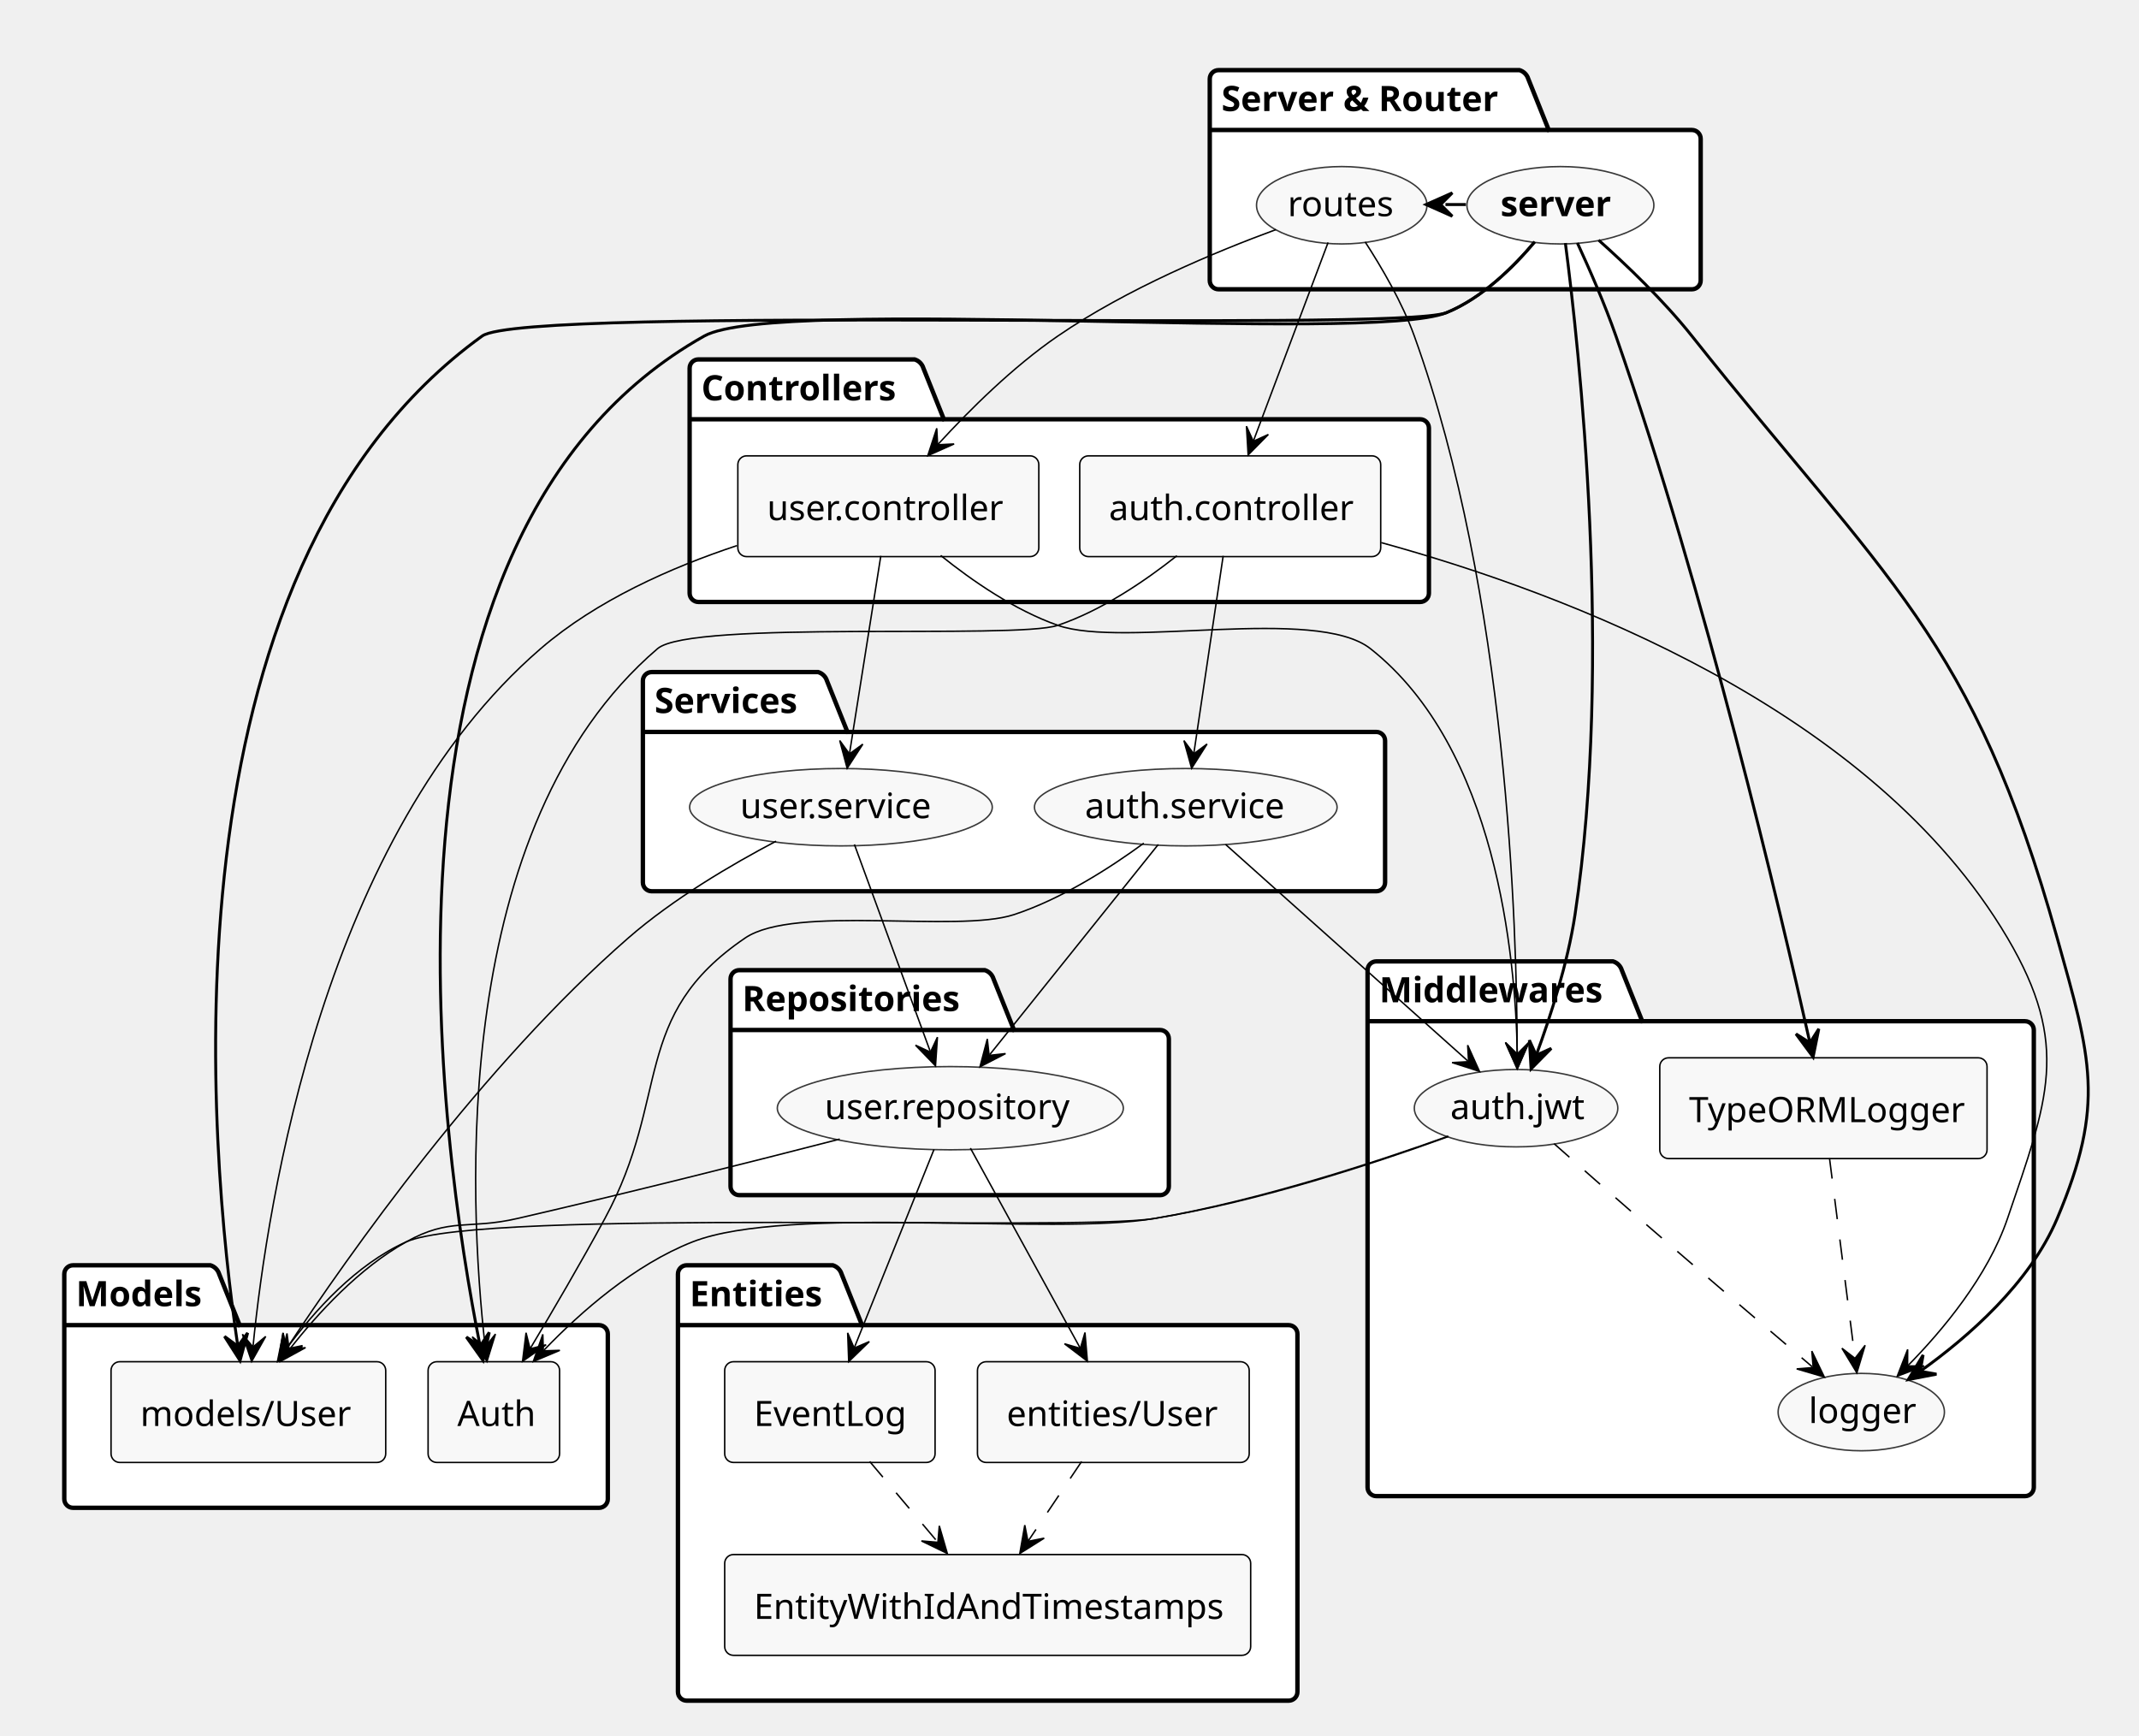
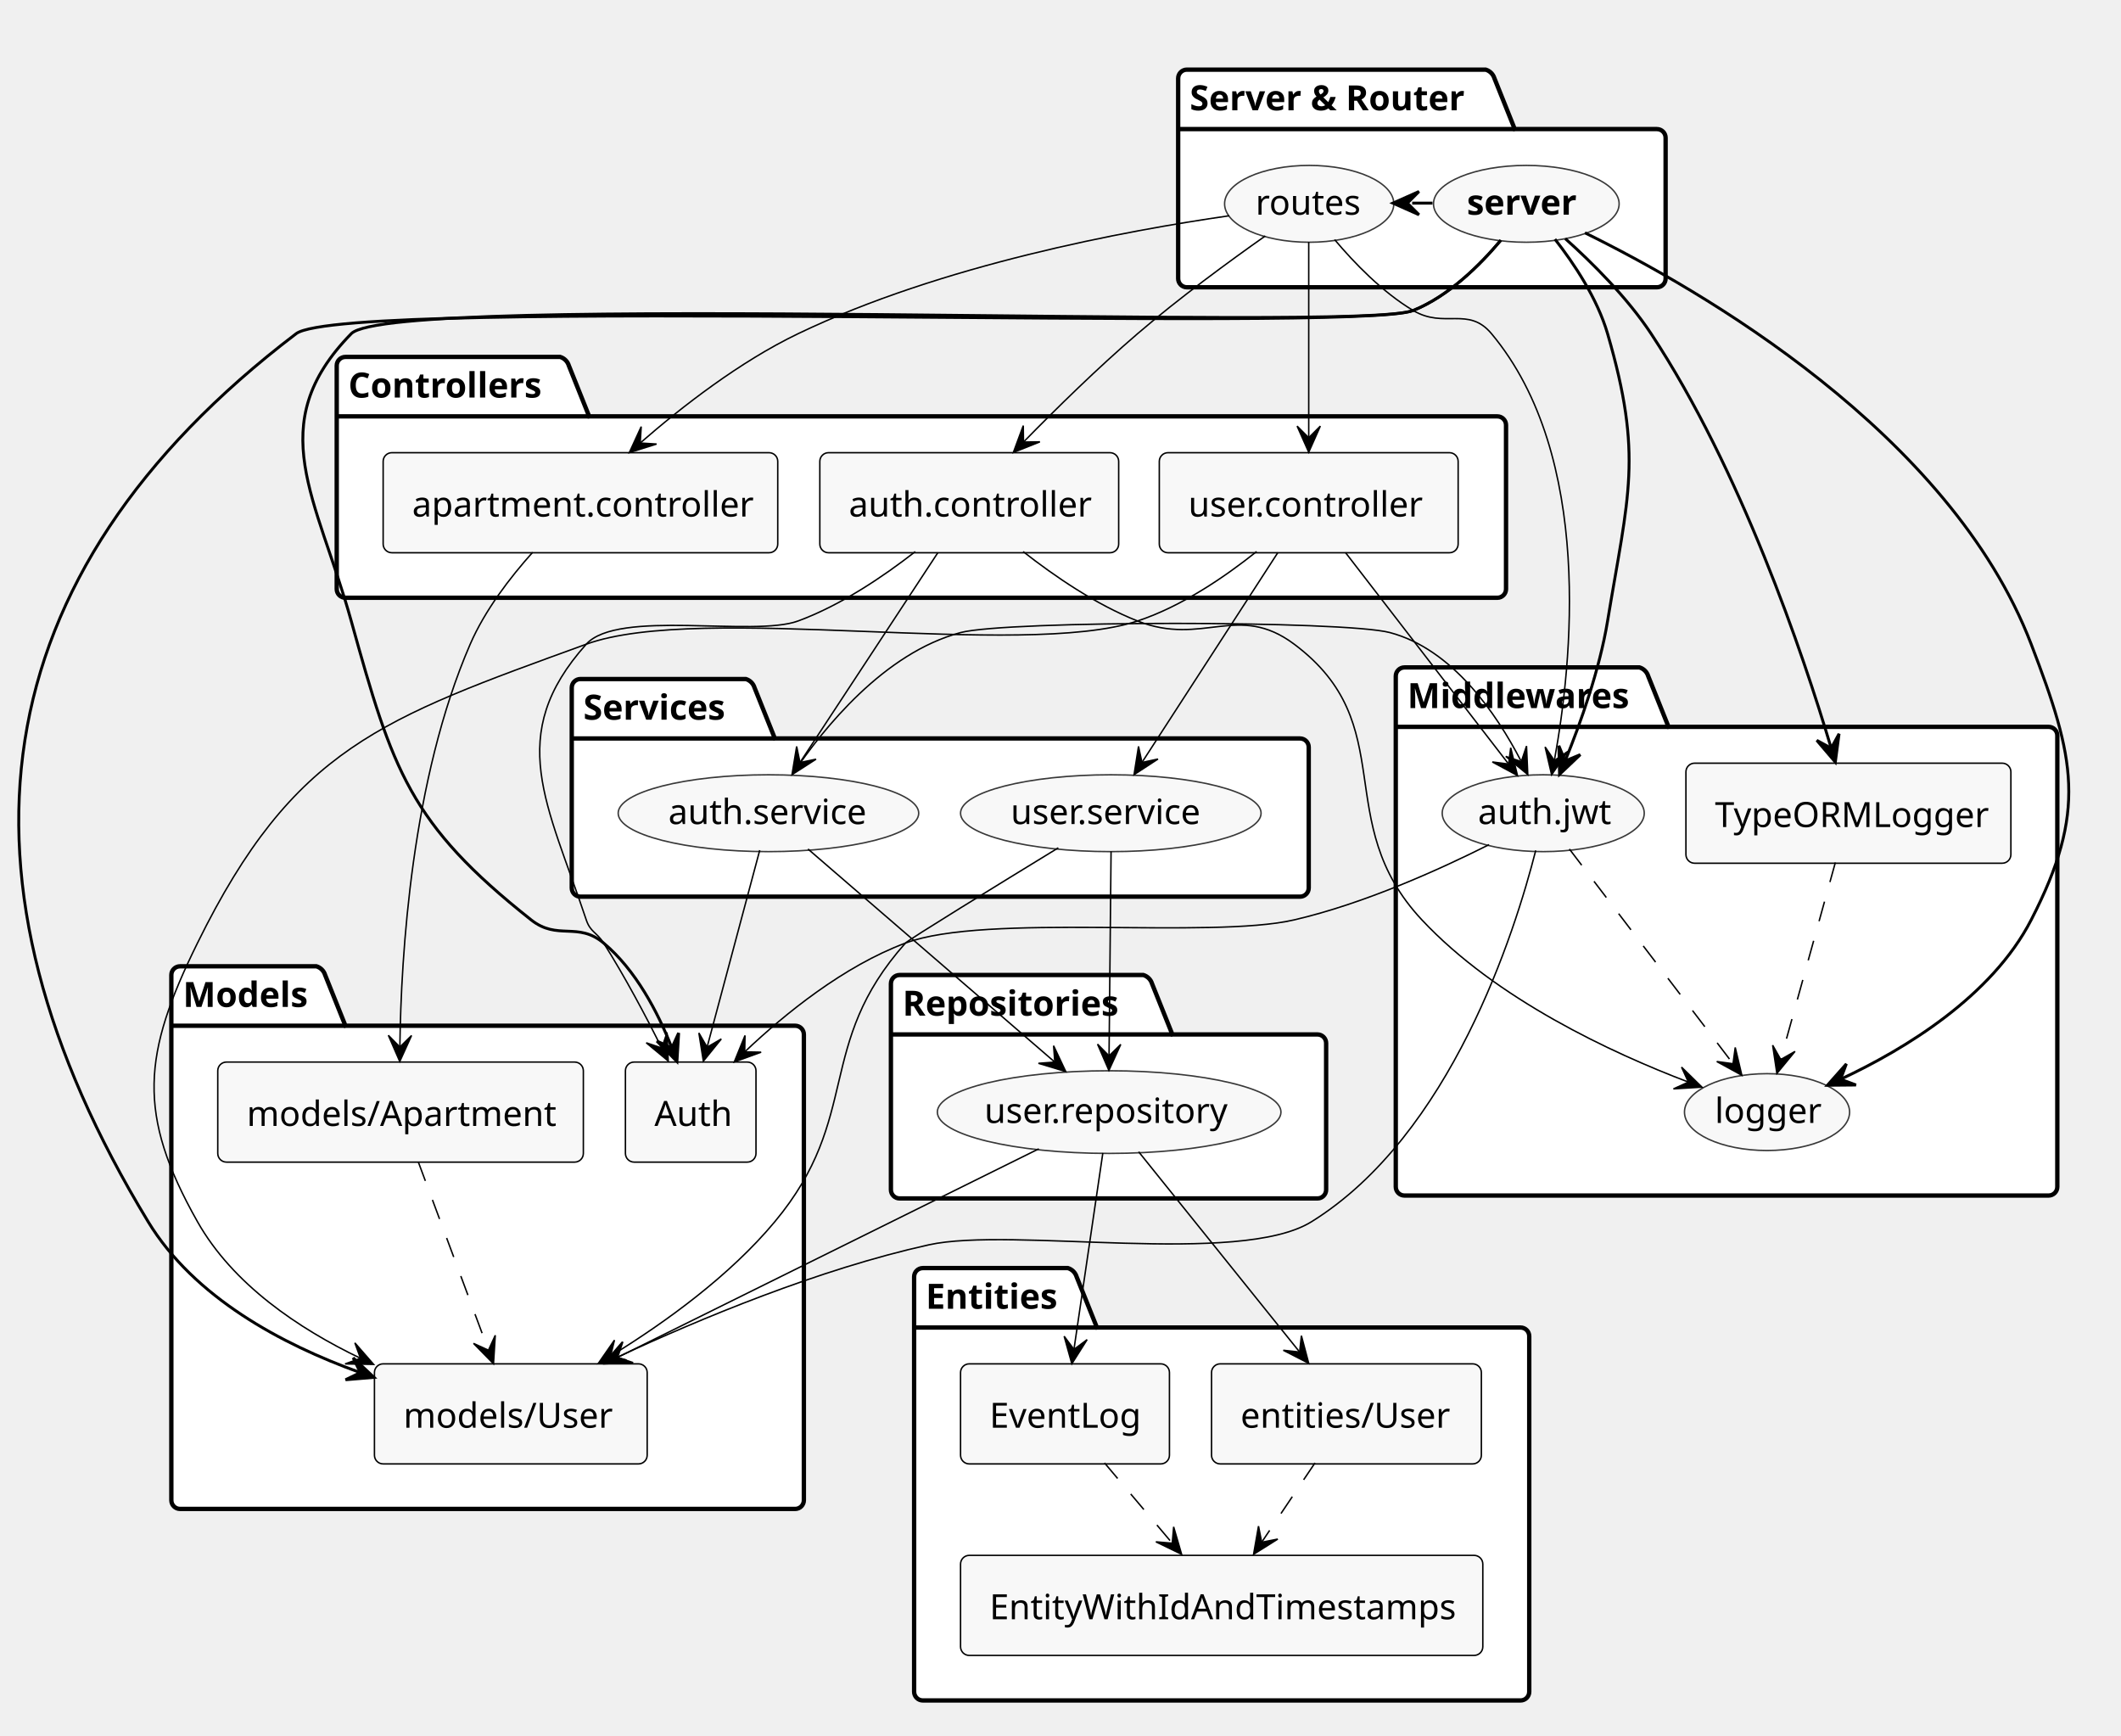
- <svg xmlns="http://www.w3.org/2000/svg" contentScriptType="application/ecmascript" contentStyleType="text/css" height="594px" preserveAspectRatio="none" style="width:732px;height:594px;" version="1.1" viewBox="0 0 732 594" width="732px" zoomAndPan="magnify">
+ <svg xmlns="http://www.w3.org/2000/svg" contentScriptType="application/ecmascript" contentStyleType="text/css" height="598px" preserveAspectRatio="none" style="width:731px;height:598px;" version="1.1" viewBox="0 0 731 598" width="731px" zoomAndPan="magnify">
  <defs />
  <g>
-     <path d="M417,24 L520,24 A4.5,4.5 0 0 1 523,27 L530,44.484 L579,44.484 A3,3 0 0 1 582,47.484 L582,96 A3,3 0 0 1 579,99 L417,99 A3,3 0 0 1 414,96 L414,27 A3,3 0 0 1 417,24 " fill="#FFFFFF" style="stroke: #000000; stroke-width: 1.5;" />
-     <line style="stroke: #000000; stroke-width: 1.5;" x1="414" x2="530" y1="44.484" y2="44.484" />
-     <text fill="#000000" font-family="Tahoma, sans-serif" font-size="12" font-weight="bold" lengthAdjust="spacingAndGlyphs" textLength="103" x="418" y="38.006">Server &amp; Router</text>
-     <path d="M239,123 L313,123 A4.5,4.5 0 0 1 316,126 L323,143.484 L486,143.484 A3,3 0 0 1 489,146.484 L489,203 A3,3 0 0 1 486,206 L239,206 A3,3 0 0 1 236,203 L236,126 A3,3 0 0 1 239,123 " fill="#FFFFFF" style="stroke: #000000; stroke-width: 1.5;" />
-     <line style="stroke: #000000; stroke-width: 1.5;" x1="236" x2="323" y1="143.484" y2="143.484" />
-     <text fill="#000000" font-family="Tahoma, sans-serif" font-size="12" font-weight="bold" lengthAdjust="spacingAndGlyphs" textLength="74" x="240" y="137.006">Controllers</text>
-     <path d="M471,329 L552,329 A4.5,4.5 0 0 1 555,332 L562,349.484 L693,349.484 A3,3 0 0 1 696,352.484 L696,509 A3,3 0 0 1 693,512 L471,512 A3,3 0 0 1 468,509 L468,332 A3,3 0 0 1 471,329 " fill="#FFFFFF" style="stroke: #000000; stroke-width: 1.5;" />
-     <line style="stroke: #000000; stroke-width: 1.5;" x1="468" x2="562" y1="349.484" y2="349.484" />
-     <text fill="#000000" font-family="Tahoma, sans-serif" font-size="12" font-weight="bold" lengthAdjust="spacingAndGlyphs" textLength="81" x="472" y="343.006">Middlewares</text>
-     <path d="M25,433 L72,433 A4.5,4.5 0 0 1 75,436 L82,453.484 L205,453.484 A3,3 0 0 1 208,456.484 L208,513 A3,3 0 0 1 205,516 L25,516 A3,3 0 0 1 22,513 L22,436 A3,3 0 0 1 25,433 " fill="#FFFFFF" style="stroke: #000000; stroke-width: 1.5;" />
-     <line style="stroke: #000000; stroke-width: 1.5;" x1="22" x2="82" y1="453.484" y2="453.484" />
-     <text fill="#000000" font-family="Tahoma, sans-serif" font-size="12" font-weight="bold" lengthAdjust="spacingAndGlyphs" textLength="47" x="26" y="447.006">Models</text>
-     <path d="M223,230 L280,230 A4.5,4.5 0 0 1 283,233 L290,250.484 L471,250.484 A3,3 0 0 1 474,253.484 L474,302 A3,3 0 0 1 471,305 L223,305 A3,3 0 0 1 220,302 L220,233 A3,3 0 0 1 223,230 " fill="#FFFFFF" style="stroke: #000000; stroke-width: 1.5;" />
-     <line style="stroke: #000000; stroke-width: 1.5;" x1="220" x2="290" y1="250.484" y2="250.484" />
-     <text fill="#000000" font-family="Tahoma, sans-serif" font-size="12" font-weight="bold" lengthAdjust="spacingAndGlyphs" textLength="57" x="224" y="244.006">Services</text>
-     <path d="M253,332 L337,332 A4.5,4.5 0 0 1 340,335 L347,352.484 L397,352.484 A3,3 0 0 1 400,355.484 L400,406 A3,3 0 0 1 397,409 L253,409 A3,3 0 0 1 250,406 L250,335 A3,3 0 0 1 253,332 " fill="#FFFFFF" style="stroke: #000000; stroke-width: 1.5;" />
-     <line style="stroke: #000000; stroke-width: 1.5;" x1="250" x2="347" y1="352.484" y2="352.484" />
-     <text fill="#000000" font-family="Tahoma, sans-serif" font-size="12" font-weight="bold" lengthAdjust="spacingAndGlyphs" textLength="84" x="254" y="346.006">Repositories</text>
-     <path d="M235,433 L285,433 A4.5,4.5 0 0 1 288,436 L295,453.484 L441,453.484 A3,3 0 0 1 444,456.484 L444,579 A3,3 0 0 1 441,582 L235,582 A3,3 0 0 1 232,579 L232,436 A3,3 0 0 1 235,433 " fill="#FFFFFF" style="stroke: #000000; stroke-width: 1.5;" />
-     <line style="stroke: #000000; stroke-width: 1.5;" x1="232" x2="295" y1="453.484" y2="453.484" />
-     <text fill="#000000" font-family="Tahoma, sans-serif" font-size="12" font-weight="bold" lengthAdjust="spacingAndGlyphs" textLength="50" x="236" y="447.006">Entities</text>
-     <ellipse cx="459.163" cy="70.242" fill="#F8F8F8" rx="29.163" ry="13.242" style="stroke: #383838; stroke-width: 0.5;" />
-     <text fill="#000000" font-family="Tahoma, sans-serif" font-size="12" lengthAdjust="spacingAndGlyphs" textLength="37" x="440.663" y="73.984">routes</text>
-     <ellipse cx="533.991" cy="70.242" fill="#F8F8F8" rx="31.991" ry="13.242" style="stroke: #383838; stroke-width: 0.5;" />
-     <text fill="#000000" font-family="Tahoma, sans-serif" font-size="12" font-weight="bold" lengthAdjust="spacingAndGlyphs" textLength="41" x="513.491" y="73.984">server</text>
-     <rect fill="#F8F8F8" height="34.484" rx="3" ry="3" style="stroke: #000000; stroke-width: 0.5;" width="103" x="369.5" y="156" />
-     <text fill="#000000" font-family="Tahoma, sans-serif" font-size="12" lengthAdjust="spacingAndGlyphs" textLength="83" x="379.5" y="178.006">auth.controller</text>
-     <rect fill="#F8F8F8" height="34.484" rx="3" ry="3" style="stroke: #000000; stroke-width: 0.5;" width="103" x="252.5" y="156" />
-     <text fill="#000000" font-family="Tahoma, sans-serif" font-size="12" lengthAdjust="spacingAndGlyphs" textLength="83" x="262.5" y="178.006">user.controller</text>
-     <ellipse cx="518.82" cy="379.242" fill="#F8F8F8" rx="34.82" ry="13.242" style="stroke: #383838; stroke-width: 0.5;" />
-     <text fill="#000000" font-family="Tahoma, sans-serif" font-size="12" lengthAdjust="spacingAndGlyphs" textLength="45" x="496.32" y="382.984">auth.jwt</text>
-     <ellipse cx="636.956" cy="483.242" fill="#F8F8F8" rx="28.456" ry="13.242" style="stroke: #383838; stroke-width: 0.5;" />
-     <text fill="#000000" font-family="Tahoma, sans-serif" font-size="12" lengthAdjust="spacingAndGlyphs" textLength="36" x="618.956" y="486.984">logger</text>
-     <rect fill="#F8F8F8" height="34.484" rx="3" ry="3" style="stroke: #000000; stroke-width: 0.5;" width="112" x="568" y="362" />
-     <text fill="#000000" font-family="Tahoma, sans-serif" font-size="12" lengthAdjust="spacingAndGlyphs" textLength="92" x="578" y="384.006">TypeORMLogger</text>
-     <rect fill="#F8F8F8" height="34.484" rx="3" ry="3" style="stroke: #000000; stroke-width: 0.5;" width="45" x="146.5" y="466" />
-     <text fill="#000000" font-family="Tahoma, sans-serif" font-size="12" lengthAdjust="spacingAndGlyphs" textLength="25" x="156.5" y="488.006">Auth</text>
-     <rect fill="#F8F8F8" height="34.484" rx="3" ry="3" style="stroke: #000000; stroke-width: 0.5;" width="94" x="38" y="466" />
-     <text fill="#000000" font-family="Tahoma, sans-serif" font-size="12" lengthAdjust="spacingAndGlyphs" textLength="74" x="48" y="488.006">models/User</text>
-     <ellipse cx="405.79" cy="276.242" fill="#F8F8F8" rx="51.79" ry="13.242" style="stroke: #383838; stroke-width: 0.5;" />
-     <text fill="#000000" font-family="Tahoma, sans-serif" font-size="12" lengthAdjust="spacingAndGlyphs" textLength="69" x="371.29" y="279.984">auth.service</text>
-     <ellipse cx="287.79" cy="276.242" fill="#F8F8F8" rx="51.79" ry="13.242" style="stroke: #383838; stroke-width: 0.5;" />
-     <text fill="#000000" font-family="Tahoma, sans-serif" font-size="12" lengthAdjust="spacingAndGlyphs" textLength="69" x="253.29" y="279.984">user.service</text>
-     <ellipse cx="325.216" cy="379.243" fill="#F8F8F8" rx="59.216" ry="14.243" style="stroke: #383838; stroke-width: 0.5;" />
-     <text fill="#000000" font-family="Tahoma, sans-serif" font-size="12" lengthAdjust="spacingAndGlyphs" textLength="86" x="282.216" y="382.985">user.repository</text>
-     <rect fill="#F8F8F8" height="34.484" rx="3" ry="3" style="stroke: #000000; stroke-width: 0.5;" width="93" x="334.5" y="466" />
-     <text fill="#000000" font-family="Tahoma, sans-serif" font-size="12" lengthAdjust="spacingAndGlyphs" textLength="73" x="344.5" y="488.006">entities/User</text>
-     <rect fill="#F8F8F8" height="34.484" rx="3" ry="3" style="stroke: #000000; stroke-width: 0.5;" width="180" x="248" y="532" />
-     <text fill="#000000" font-family="Tahoma, sans-serif" font-size="12" lengthAdjust="spacingAndGlyphs" textLength="160" x="258" y="554.006">EntityWithIdAndTimestamps</text>
-     <rect fill="#F8F8F8" height="34.484" rx="3" ry="3" style="stroke: #000000; stroke-width: 0.5;" width="72" x="248" y="466" />
-     <text fill="#000000" font-family="Tahoma, sans-serif" font-size="12" lengthAdjust="spacingAndGlyphs" textLength="52" x="258" y="488.006">EventLog</text>
-     <path d="M402.75,190.183 C391.751,198.911 377.001,208.911 362,214 C347.56,218.899 236.579,212.078 225,222 C153.958,282.876 160.292,410.26 166.022,460.739 " fill="none" id="_auth_controller-&gt;_Auth" style="stroke: #000000; stroke-width: 0.5;" />
-     <polygon fill="#000000" points="166.642,465.944,169.549,456.534,166.05,460.979,161.605,457.48,166.642,465.944" style="stroke: #000000; stroke-width: 0.5;" />
-     <path d="M418.59,190.227 C415.835,208.781 411.344,239.019 408.536,257.921 " fill="none" id="_auth_controller-&gt;auth.service" style="stroke: #000000; stroke-width: 0.5;" />
-     <polygon fill="#000000" points="407.792,262.933,413.07,254.618,408.526,257.987,405.157,253.443,407.792,262.933" style="stroke: #000000; stroke-width: 0.5;" />
-     <path d="M472.677,185.695 C536.057,203.116 640.755,242.607 687,321 C708.679,357.749 700.739,376.606 687,417 C680.269,436.789 664.814,455.258 652.855,467.413 " fill="none" id="_auth_controller-&gt;logger" style="stroke: #000000; stroke-width: 0.5;" />
-     <polygon fill="#000000" points="649.269,470.977,658.472,467.469,652.815,467.452,652.832,461.795,649.269,470.977" style="stroke: #000000; stroke-width: 0.5;" />
-     <path d="M495.63,388.808 C470.997,397.654 430.868,410.833 395,417 C360.352,422.958 269.724,412.153 237,425 C217.118,432.806 198.825,448.877 186.232,461.971 " fill="none" id="auth.jwt-&gt;_Auth" style="stroke: #000000; stroke-width: 0.5;" />
-     <polygon fill="#000000" points="182.511,465.926,191.59,462.11,185.936,462.284,185.763,456.629,182.511,465.926" style="stroke: #000000; stroke-width: 0.5;" />
-     <path d="M531.825,391.384 C540.12,398.727 551.166,408.464 561,417 C581.254,434.581 604.738,454.612 620.178,467.735 " fill="none" id="auth.jwt-&gt;logger" style="stroke: #000000; stroke-width: 0.5; stroke-dasharray: 7.0,7.0;" />
-     <polygon fill="#000000" points="624.311,471.245,620.042,462.369,620.501,468.007,614.862,468.466,624.311,471.245" style="stroke: #000000; stroke-width: 0.5;" />
-     <path d="M495.654,388.948 C471.039,397.909 430.926,411.18 395,417 C366.908,421.551 164.964,413.348 139,425 C121.905,432.672 107.599,448.539 98.016,461.589 " fill="none" id="auth.jwt-&gt;_models_User" style="stroke: #000000; stroke-width: 0.5;" />
-     <polygon fill="#000000" points="94.95,465.89,103.431,460.884,97.852,461.819,96.917,456.24,94.95,465.89" style="stroke: #000000; stroke-width: 0.5;" />
-     <path d="M391.429,288.547 C380.032,296.892 363.416,307.609 347,313 C327.503,319.403 271.973,309.464 255,321 C215.547,347.815 229.717,375.053 207,417 C198.85,432.049 189.098,448.705 181.513,461.39 " fill="none" id="auth.service-&gt;_Auth" style="stroke: #000000; stroke-width: 0.5;" />
-     <polygon fill="#000000" points="178.824,465.873,186.883,460.211,181.395,461.585,180.022,456.097,178.824,465.873" style="stroke: #000000; stroke-width: 0.5;" />
-     <path d="M419.406,288.983 C440.1,307.479 479.782,342.947 502.307,363.08 " fill="none" id="auth.service-&gt;auth.jwt" style="stroke: #000000; stroke-width: 0.5;" />
-     <polygon fill="#000000" points="506.305,366.653,502.259,357.674,502.577,363.322,496.929,363.639,506.305,366.653" style="stroke: #000000; stroke-width: 0.5;" />
-     <path d="M396.39,288.983 C382.071,306.837 355.068,340.508 338.688,360.932 " fill="none" id="auth.service-&gt;user.repository" style="stroke: #000000; stroke-width: 0.5;" />
-     <polygon fill="#000000" points="335.363,365.078,344.115,360.561,338.492,361.178,337.875,355.555,335.363,365.078" style="stroke: #000000; stroke-width: 0.5;" />
-     <path d="M370.149,500.15 C364.59,508.424 357.76,518.589 351.828,527.419 " fill="none" id="_entities_User-&gt;_EntityWithIdAndTimestamps" style="stroke: #000000; stroke-width: 0.5; stroke-dasharray: 7.0,7.0;" />
-     <polygon fill="#000000" points="348.997,531.633,357.337,526.393,351.786,527.483,350.697,521.932,348.997,531.633" style="stroke: #000000; stroke-width: 0.5;" />
-     <path d="M297.626,500.15 C304.608,508.424 313.185,518.589 320.635,527.419 " fill="none" id="_EventLog-&gt;_EntityWithIdAndTimestamps" style="stroke: #000000; stroke-width: 0.5; stroke-dasharray: 7.0,7.0;" />
-     <polygon fill="#000000" points="324.19,531.633,321.443,522.175,320.966,527.811,315.329,527.334,324.19,531.633" style="stroke: #000000; stroke-width: 0.5;" />
-     <path d="M454.492,82.983 C448.194,99.721 436.668,130.357 428.92,150.95 " fill="none" id="routes-&gt;_auth_controller" style="stroke: #000000; stroke-width: 0.5;" />
-     <polygon fill="#000000" points="427.134,155.697,434.049,148.684,428.896,151.018,426.562,145.865,427.134,155.697" style="stroke: #000000; stroke-width: 0.5;" />
-     <path d="M467.176,82.788 C472.741,91.355 479.826,103.43 484,115 C515.853,203.298 519.172,317.674 519.201,360.659 " fill="none" id="routes-&gt;auth.jwt" style="stroke: #000000; stroke-width: 0.5;" />
-     <polygon fill="#000000" points="519.189,365.775,523.21,356.784,519.2,360.775,515.21,356.766,519.189,365.775" style="stroke: #000000; stroke-width: 0.5;" />
-     <path d="M436.655,78.571 C416.209,86.076 385.635,98.786 362,115 C346.729,125.476 331.88,140.182 321.03,152.032 " fill="none" id="routes-&gt;_user_controller" style="stroke: #000000; stroke-width: 0.5;" />
-     <polygon fill="#000000" points="317.508,155.931,326.509,151.934,320.86,152.221,320.573,146.571,317.508,155.931" style="stroke: #000000; stroke-width: 0.5;" />
-     <path d="M525.189,82.757 C518.085,91.212 507.28,101.974 495,107 C468.867,117.695 265.623,101.179 241,115 C120.15,182.833 150.767,392.67 164.288,460.566 " fill="none" id="&lt;b&gt;server&lt;/b&gt;-&gt;_Auth" style="stroke: #000000; stroke-width: 1.0;" />
-     <polygon fill="#000000" points="165.307,465.579,167.431,455.962,164.31,460.68,159.592,457.558,165.307,465.579" style="stroke: #000000; stroke-width: 1.0;" />
-     <path d="M535.697,83.18 C540.351,118.794 552.122,225.733 539,313 C536.489,329.698 530.542,348.025 525.781,360.95 " fill="none" id="&lt;b&gt;server&lt;/b&gt;-&gt;auth.jwt" style="stroke: #000000; stroke-width: 1.0;" />
-     <polygon fill="#000000" points="523.959,365.795,530.871,358.779,525.719,361.115,523.383,355.963,523.959,365.795" style="stroke: #000000; stroke-width: 1.0;" />
-     <path d="M547.084,82.176 C556.562,90.64 569.353,102.848 579,115 C645.588,198.874 675.156,217.865 704,321 C715.492,362.09 720.626,377.706 704,417 C694.591,439.238 673.439,457.608 657.401,469.08 " fill="none" id="&lt;b&gt;server&lt;/b&gt;-&gt;logger" style="stroke: #000000; stroke-width: 1.0;" />
-     <polygon fill="#000000" points="653.027,472.13,662.697,470.263,657.128,469.27,658.121,463.701,653.027,472.13" style="stroke: #000000; stroke-width: 1.0;" />
-     <path d="M525.199,82.782 C518.101,91.251 507.298,102.019 495,107 C478.003,113.884 179.871,104.269 165,115 C52.872,195.913 71.607,394.567 81.347,460.408 " fill="none" id="&lt;b&gt;server&lt;/b&gt;-&gt;_models_User" style="stroke: #000000; stroke-width: 1.0;" />
-     <polygon fill="#000000" points="82.145,465.64,84.744,456.14,81.392,460.697,76.835,457.345,82.145,465.64" style="stroke: #000000; stroke-width: 1.0;" />
-     <path d="M501.659,70 C498.814,70 495.969,70 493.125,70 " fill="none" id="&lt;b&gt;server&lt;/b&gt;-&gt;routes" style="stroke: #000000; stroke-width: 1.0; stroke-dasharray: 7.0,7.0;" />
-     <polygon fill="#000000" points="488.004,70,497.004,74,493.004,70,497.004,66,488.004,70" style="stroke: #000000; stroke-width: 1.0;" />
-     <path d="M539.805,83.14 C543.84,91.873 549.163,104.001 553,115 C583.75,203.146 609.292,311.724 619.375,356.818 " fill="none" id="&lt;b&gt;server&lt;/b&gt;-&gt;_TypeORMLogger" style="stroke: #000000; stroke-width: 1.0;" />
-     <polygon fill="#000000" points="620.472,361.744,622.422,352.09,619.386,356.863,614.613,353.827,620.472,361.744" style="stroke: #000000; stroke-width: 1.0;" />
-     <path d="M626.089,396.388 C628.477,415.125 632.369,445.663 634.802,464.752 " fill="none" id="_TypeORMLogger-&gt;logger" style="stroke: #000000; stroke-width: 0.5; stroke-dasharray: 7.0,7.0;" />
-     <polygon fill="#000000" points="635.447,469.814,638.276,460.38,634.814,464.854,630.34,461.393,635.447,469.814" style="stroke: #000000; stroke-width: 0.5;" />
-     <path d="M321.926,190.093 C332.735,198.791 347.235,208.791 362,214 C384.486,221.933 450.275,207.237 469,222 C512.07,255.956 518.624,327.277 519.236,360.401 " fill="none" id="_user_controller-&gt;auth.jwt" style="stroke: #000000; stroke-width: 0.5;" />
-     <polygon fill="#000000" points="519.289,365.752,523.201,356.714,519.24,360.752,515.202,356.791,519.289,365.752" style="stroke: #000000; stroke-width: 0.5;" />
-     <path d="M252.224,186.703 C229.7,194.171 204.14,205.478 185,222 C111,285.879 91.514,410.979 86.59,460.796 " fill="none" id="_user_controller-&gt;_models_User" style="stroke: #000000; stroke-width: 0.5;" />
-     <polygon fill="#000000" points="86.108,465.935,90.931,457.348,86.575,460.957,82.966,456.601,86.108,465.935" style="stroke: #000000; stroke-width: 0.5;" />
-     <path d="M301.429,190.227 C298.49,208.781 293.7,239.019 290.706,257.921 " fill="none" id="_user_controller-&gt;user.service" style="stroke: #000000; stroke-width: 0.5;" />
-     <polygon fill="#000000" points="289.912,262.933,295.27,254.669,290.694,257.995,287.368,253.418,289.912,262.933" style="stroke: #000000; stroke-width: 0.5;" />
-     <path d="M332.092,392.918 C341.56,410.162 358.436,440.901 369.674,461.371 " fill="none" id="user.repository-&gt;_entities_User" style="stroke: #000000; stroke-width: 0.5;" />
-     <polygon fill="#000000" points="372.122,465.829,371.298,456.015,369.716,461.446,364.285,459.864,372.122,465.829" style="stroke: #000000; stroke-width: 0.5;" />
-     <path d="M319.64,393.335 C312.687,410.632 300.484,440.99 292.322,461.297 " fill="none" id="user.repository-&gt;_EventLog" style="stroke: #000000; stroke-width: 0.5;" />
-     <polygon fill="#000000" points="290.441,465.975,297.509,459.116,292.306,461.336,290.086,456.132,290.441,465.975" style="stroke: #000000; stroke-width: 0.5;" />
-     <path d="M287.379,389.819 C257.522,397.511 214.683,408.326 177,417 C160.181,420.871 154.063,416.575 139,425 C122.967,433.967 108.849,449.29 99.074,461.791 " fill="none" id="user.repository-&gt;_models_User" style="stroke: #000000; stroke-width: 0.5;" />
-     <polygon fill="#000000" points="95.929,465.909,104.571,461.185,98.964,461.936,98.214,456.329,95.929,465.909" style="stroke: #000000; stroke-width: 0.5;" />
-     <path d="M265.58,287.874 C250.403,295.844 230.393,307.581 215,321 C164.98,364.604 119.465,429.1 97.993,461.641 " fill="none" id="user.service-&gt;_models_User" style="stroke: #000000; stroke-width: 0.5;" />
-     <polygon fill="#000000" points="95.248,465.826,103.528,460.493,97.99,461.645,96.838,456.106,95.248,465.826" style="stroke: #000000; stroke-width: 0.5;" />
-     <path d="M292.39,288.983 C298.813,306.517 310.824,339.304 318.34,359.819 " fill="none" id="user.service-&gt;user.repository" style="stroke: #000000; stroke-width: 0.5;" />
-     <polygon fill="#000000" points="320.147,364.754,320.808,354.927,318.427,360.059,313.296,357.679,320.147,364.754" style="stroke: #000000; stroke-width: 0.5;" />
+     <path d="M409.051,24 L512.051,24 A4.5,4.5 0 0 1 515.051,27 L522.051,44.484 L571.051,44.484 A3,3 0 0 1 574.051,47.484 L574.051,96 A3,3 0 0 1 571.051,99 L409.051,99 A3,3 0 0 1 406.051,96 L406.051,27 A3,3 0 0 1 409.051,24 " fill="#FFFFFF" style="stroke: #000000; stroke-width: 1.5;" />
+     <line style="stroke: #000000; stroke-width: 1.5;" x1="406.051" x2="522.051" y1="44.484" y2="44.484" />
+     <text fill="#000000" font-family="Tahoma, sans-serif" font-size="12" font-weight="bold" lengthAdjust="spacingAndGlyphs" textLength="103" x="410.051" y="38.006">Server &amp; Router</text>
+     <path d="M119.051,123 L193.051,123 A4.5,4.5 0 0 1 196.051,126 L203.051,143.484 L516.051,143.484 A3,3 0 0 1 519.051,146.484 L519.051,203 A3,3 0 0 1 516.051,206 L119.051,206 A3,3 0 0 1 116.051,203 L116.051,126 A3,3 0 0 1 119.051,123 " fill="#FFFFFF" style="stroke: #000000; stroke-width: 1.5;" />
+     <line style="stroke: #000000; stroke-width: 1.5;" x1="116.051" x2="203.051" y1="143.484" y2="143.484" />
+     <text fill="#000000" font-family="Tahoma, sans-serif" font-size="12" font-weight="bold" lengthAdjust="spacingAndGlyphs" textLength="74" x="120.051" y="137.006">Controllers</text>
+     <path d="M484.051,230 L565.051,230 A4.5,4.5 0 0 1 568.051,233 L575.051,250.484 L706.051,250.484 A3,3 0 0 1 709.051,253.484 L709.051,409 A3,3 0 0 1 706.051,412 L484.051,412 A3,3 0 0 1 481.051,409 L481.051,233 A3,3 0 0 1 484.051,230 " fill="#FFFFFF" style="stroke: #000000; stroke-width: 1.5;" />
+     <line style="stroke: #000000; stroke-width: 1.5;" x1="481.051" x2="575.051" y1="250.484" y2="250.484" />
+     <text fill="#000000" font-family="Tahoma, sans-serif" font-size="12" font-weight="bold" lengthAdjust="spacingAndGlyphs" textLength="81" x="485.051" y="244.006">Middlewares</text>
+     <path d="M62.051,333 L109.051,333 A4.5,4.5 0 0 1 112.051,336 L119.051,353.484 L274.051,353.484 A3,3 0 0 1 277.051,356.484 L277.051,517 A3,3 0 0 1 274.051,520 L62.051,520 A3,3 0 0 1 59.051,517 L59.051,336 A3,3 0 0 1 62.051,333 " fill="#FFFFFF" style="stroke: #000000; stroke-width: 1.5;" />
+     <line style="stroke: #000000; stroke-width: 1.5;" x1="59.051" x2="119.051" y1="353.484" y2="353.484" />
+     <text fill="#000000" font-family="Tahoma, sans-serif" font-size="12" font-weight="bold" lengthAdjust="spacingAndGlyphs" textLength="47" x="63.051" y="347.006">Models</text>
+     <path d="M200.051,234 L257.051,234 A4.5,4.5 0 0 1 260.051,237 L267.051,254.484 L448.051,254.484 A3,3 0 0 1 451.051,257.484 L451.051,306 A3,3 0 0 1 448.051,309 L200.051,309 A3,3 0 0 1 197.051,306 L197.051,237 A3,3 0 0 1 200.051,234 " fill="#FFFFFF" style="stroke: #000000; stroke-width: 1.5;" />
+     <line style="stroke: #000000; stroke-width: 1.5;" x1="197.051" x2="267.051" y1="254.484" y2="254.484" />
+     <text fill="#000000" font-family="Tahoma, sans-serif" font-size="12" font-weight="bold" lengthAdjust="spacingAndGlyphs" textLength="57" x="201.051" y="248.006">Services</text>
+     <path d="M310.051,336 L394.051,336 A4.5,4.5 0 0 1 397.051,339 L404.051,356.484 L454.051,356.484 A3,3 0 0 1 457.051,359.484 L457.051,410 A3,3 0 0 1 454.051,413 L310.051,413 A3,3 0 0 1 307.051,410 L307.051,339 A3,3 0 0 1 310.051,336 " fill="#FFFFFF" style="stroke: #000000; stroke-width: 1.5;" />
+     <line style="stroke: #000000; stroke-width: 1.5;" x1="307.051" x2="404.051" y1="356.484" y2="356.484" />
+     <text fill="#000000" font-family="Tahoma, sans-serif" font-size="12" font-weight="bold" lengthAdjust="spacingAndGlyphs" textLength="84" x="311.051" y="350.006">Repositories</text>
+     <path d="M318.051,437 L368.051,437 A4.5,4.5 0 0 1 371.051,440 L378.051,457.484 L524.051,457.484 A3,3 0 0 1 527.051,460.484 L527.051,583 A3,3 0 0 1 524.051,586 L318.051,586 A3,3 0 0 1 315.051,583 L315.051,440 A3,3 0 0 1 318.051,437 " fill="#FFFFFF" style="stroke: #000000; stroke-width: 1.5;" />
+     <line style="stroke: #000000; stroke-width: 1.5;" x1="315.051" x2="378.051" y1="457.484" y2="457.484" />
+     <text fill="#000000" font-family="Tahoma, sans-serif" font-size="12" font-weight="bold" lengthAdjust="spacingAndGlyphs" textLength="50" x="319.051" y="451.006">Entities</text>
+     <ellipse cx="451.214" cy="70.242" fill="#F8F8F8" rx="29.163" ry="13.242" style="stroke: #383838; stroke-width: 0.5;" />
+     <text fill="#000000" font-family="Tahoma, sans-serif" font-size="12" lengthAdjust="spacingAndGlyphs" textLength="37" x="432.714" y="73.984">routes</text>
+     <ellipse cx="526.042" cy="70.242" fill="#F8F8F8" rx="31.991" ry="13.242" style="stroke: #383838; stroke-width: 0.5;" />
+     <text fill="#000000" font-family="Tahoma, sans-serif" font-size="12" font-weight="bold" lengthAdjust="spacingAndGlyphs" textLength="41" x="505.542" y="73.984">server</text>
+     <rect fill="#F8F8F8" height="34.484" rx="3" ry="3" style="stroke: #000000; stroke-width: 0.5;" width="136" x="132.051" y="156" />
+     <text fill="#000000" font-family="Tahoma, sans-serif" font-size="12" lengthAdjust="spacingAndGlyphs" textLength="116" x="142.051" y="178.006">apartment.controller</text>
+     <rect fill="#F8F8F8" height="34.484" rx="3" ry="3" style="stroke: #000000; stroke-width: 0.5;" width="103" x="282.551" y="156" />
+     <text fill="#000000" font-family="Tahoma, sans-serif" font-size="12" lengthAdjust="spacingAndGlyphs" textLength="83" x="292.551" y="178.006">auth.controller</text>
+     <rect fill="#F8F8F8" height="34.484" rx="3" ry="3" style="stroke: #000000; stroke-width: 0.5;" width="103" x="399.551" y="156" />
+     <text fill="#000000" font-family="Tahoma, sans-serif" font-size="12" lengthAdjust="spacingAndGlyphs" textLength="83" x="409.551" y="178.006">user.controller</text>
+     <ellipse cx="531.871" cy="280.242" fill="#F8F8F8" rx="34.82" ry="13.242" style="stroke: #383838; stroke-width: 0.5;" />
+     <text fill="#000000" font-family="Tahoma, sans-serif" font-size="12" lengthAdjust="spacingAndGlyphs" textLength="45" x="509.371" y="283.984">auth.jwt</text>
+     <ellipse cx="609.007" cy="383.242" fill="#F8F8F8" rx="28.456" ry="13.242" style="stroke: #383838; stroke-width: 0.5;" />
+     <text fill="#000000" font-family="Tahoma, sans-serif" font-size="12" lengthAdjust="spacingAndGlyphs" textLength="36" x="591.007" y="386.984">logger</text>
+     <rect fill="#F8F8F8" height="34.484" rx="3" ry="3" style="stroke: #000000; stroke-width: 0.5;" width="112" x="581.051" y="263" />
+     <text fill="#000000" font-family="Tahoma, sans-serif" font-size="12" lengthAdjust="spacingAndGlyphs" textLength="92" x="591.051" y="285.006">TypeORMLogger</text>
+     <rect fill="#F8F8F8" height="34.484" rx="3" ry="3" style="stroke: #000000; stroke-width: 0.5;" width="45" x="215.551" y="366" />
+     <text fill="#000000" font-family="Tahoma, sans-serif" font-size="12" lengthAdjust="spacingAndGlyphs" textLength="25" x="225.551" y="388.006">Auth</text>
+     <rect fill="#F8F8F8" height="34.484" rx="3" ry="3" style="stroke: #000000; stroke-width: 0.5;" width="126" x="75.051" y="366" />
+     <text fill="#000000" font-family="Tahoma, sans-serif" font-size="12" lengthAdjust="spacingAndGlyphs" textLength="106" x="85.051" y="388.006">models/Apartment</text>
+     <rect fill="#F8F8F8" height="34.484" rx="3" ry="3" style="stroke: #000000; stroke-width: 0.5;" width="94" x="129.051" y="470" />
+     <text fill="#000000" font-family="Tahoma, sans-serif" font-size="12" lengthAdjust="spacingAndGlyphs" textLength="74" x="139.051" y="492.006">models/User</text>
+     <ellipse cx="264.841" cy="280.242" fill="#F8F8F8" rx="51.79" ry="13.242" style="stroke: #383838; stroke-width: 0.5;" />
+     <text fill="#000000" font-family="Tahoma, sans-serif" font-size="12" lengthAdjust="spacingAndGlyphs" textLength="69" x="230.341" y="283.984">auth.service</text>
+     <ellipse cx="382.841" cy="280.242" fill="#F8F8F8" rx="51.79" ry="13.242" style="stroke: #383838; stroke-width: 0.5;" />
+     <text fill="#000000" font-family="Tahoma, sans-serif" font-size="12" lengthAdjust="spacingAndGlyphs" textLength="69" x="348.341" y="283.984">user.service</text>
+     <ellipse cx="382.267" cy="383.243" fill="#F8F8F8" rx="59.216" ry="14.243" style="stroke: #383838; stroke-width: 0.5;" />
+     <text fill="#000000" font-family="Tahoma, sans-serif" font-size="12" lengthAdjust="spacingAndGlyphs" textLength="86" x="339.267" y="386.985">user.repository</text>
+     <rect fill="#F8F8F8" height="34.484" rx="3" ry="3" style="stroke: #000000; stroke-width: 0.5;" width="93" x="417.551" y="470" />
+     <text fill="#000000" font-family="Tahoma, sans-serif" font-size="12" lengthAdjust="spacingAndGlyphs" textLength="73" x="427.551" y="492.006">entities/User</text>
+     <rect fill="#F8F8F8" height="34.484" rx="3" ry="3" style="stroke: #000000; stroke-width: 0.5;" width="180" x="331.051" y="536" />
+     <text fill="#000000" font-family="Tahoma, sans-serif" font-size="12" lengthAdjust="spacingAndGlyphs" textLength="160" x="341.051" y="558.006">EntityWithIdAndTimestamps</text>
+     <rect fill="#F8F8F8" height="34.484" rx="3" ry="3" style="stroke: #000000; stroke-width: 0.5;" width="72" x="331.051" y="470" />
+     <text fill="#000000" font-family="Tahoma, sans-serif" font-size="12" lengthAdjust="spacingAndGlyphs" textLength="52" x="341.051" y="492.006">EventLog</text>
+     <path d="M183.569,190.34 C175.793,199.021 167.126,210.299 162.051,222 C141.869,268.527 138.217,329.013 137.817,360.624 " fill="none" id="_apartment_controller-&gt;_models_Apartment" style="stroke: #000000; stroke-width: 0.5;" />
+     <polygon fill="#000000" points="137.778,365.812,141.847,356.843,137.817,360.812,133.847,356.781,137.778,365.812" style="stroke: #000000; stroke-width: 0.5;" />
+     <path d="M315.441,190.101 C304.437,198.688 289.801,208.574 275.051,214 C259.735,219.634 212.944,209.848 202.051,222 C173.868,253.44 188.699,276.944 202.051,317 C203.456,321.216 205.675,321.244 208.051,325 C215.374,336.577 222.558,350.126 228.059,361.109 " fill="none" id="_auth_controller-&gt;_Auth" style="stroke: #000000; stroke-width: 0.5;" />
+     <polygon fill="#000000" points="230.309,365.646,229.894,355.806,228.088,361.166,222.727,359.36,230.309,365.646" style="stroke: #000000; stroke-width: 0.5;" />
+     <path d="M323.269,190.406 C310.302,210.139 288.669,243.059 275.742,262.731 " fill="none" id="_auth_controller-&gt;auth.service" style="stroke: #000000; stroke-width: 0.5;" />
+     <polygon fill="#000000" points="272.966,266.955,281.251,261.63,275.712,262.776,274.565,257.237,272.966,266.955" style="stroke: #000000; stroke-width: 0.5;" />
+     <path d="M352.637,190.097 C363.437,198.571 377.712,208.349 392.051,214 C414.623,222.896 426.62,207.471 446.051,222 C483.315,249.865 458.255,283.027 490.051,317 C515.643,344.345 555.387,362.807 581.808,372.865 " fill="none" id="_auth_controller-&gt;logger" style="stroke: #000000; stroke-width: 0.5;" />
+     <polygon fill="#000000" points="586.58,374.645,579.545,367.752,581.895,372.898,576.75,375.248,586.58,374.645" style="stroke: #000000; stroke-width: 0.5;" />
+     <path d="M513.203,291.075 C496.181,299.636 470.174,311.402 446.051,317 C416.992,323.744 339.99,314.548 312.051,325 C290.809,332.947 270.692,349.222 256.809,362.354 " fill="none" id="auth.jwt-&gt;_Auth" style="stroke: #000000; stroke-width: 0.5;" />
+     <polygon fill="#000000" points="253.063,365.965,262.319,362.599,256.663,362.495,256.767,356.839,253.063,365.965" style="stroke: #000000; stroke-width: 0.5;" />
+     <path d="M540.884,292.586 C554.75,310.775 581.645,346.053 597.186,366.437 " fill="none" id="auth.jwt-&gt;logger" style="stroke: #000000; stroke-width: 0.5; stroke-dasharray: 7.0,7.0;" />
+     <polygon fill="#000000" points="600.321,370.549,598.045,360.967,597.289,366.573,591.683,365.817,600.321,370.549" style="stroke: #000000; stroke-width: 0.5;" />
+     <path d="M529.285,293.075 C522.122,321.24 500.078,391.15 452.051,421 C427.091,436.513 348.738,422.624 320.051,429 C282.213,437.41 241.326,454.424 212.823,467.684 " fill="none" id="auth.jwt-&gt;_models_User" style="stroke: #000000; stroke-width: 0.5;" />
+     <polygon fill="#000000" points="208.004,469.945,217.851,469.743,212.53,467.821,214.452,462.501,208.004,469.945" style="stroke: #000000; stroke-width: 0.5;" />
+     <path d="M261.847,292.983 C257.392,309.65 249.252,340.099 243.748,360.689 " fill="none" id="auth.service-&gt;_Auth" style="stroke: #000000; stroke-width: 0.5;" />
+     <polygon fill="#000000" points="242.409,365.697,248.598,358.036,243.701,360.867,240.869,355.969,242.409,365.697" style="stroke: #000000; stroke-width: 0.5;" />
+     <path d="M273.076,266.876 C283.865,250.841 304.764,224.981 331.051,218 C346.944,213.779 463.157,213.779 479.051,218 C500.632,223.731 515.736,245.926 524.153,262.127 " fill="none" id="auth.service-&gt;auth.jwt" style="stroke: #000000; stroke-width: 0.5;" />
+     <polygon fill="#000000" points="526.551,266.938,526.115,257.099,524.32,262.463,518.956,260.668,526.551,266.938" style="stroke: #000000; stroke-width: 0.5;" />
+     <path d="M278.472,292.586 C299.353,310.611 339.675,345.42 363.381,365.883 " fill="none" id="auth.service-&gt;user.repository" style="stroke: #000000; stroke-width: 0.5;" />
+     <polygon fill="#000000" points="367.321,369.285,363.123,360.376,363.536,366.017,357.895,366.431,367.321,369.285" style="stroke: #000000; stroke-width: 0.5;" />
+     <path d="M453.2,504.15 C447.641,512.424 440.811,522.589 434.878,531.419 " fill="none" id="_entities_User-&gt;_EntityWithIdAndTimestamps" style="stroke: #000000; stroke-width: 0.5; stroke-dasharray: 7.0,7.0;" />
+     <polygon fill="#000000" points="432.047,535.633,440.386,530.392,434.835,531.482,433.745,525.931,432.047,535.633" style="stroke: #000000; stroke-width: 0.5;" />
+     <path d="M380.677,504.15 C387.658,512.424 396.235,522.589 403.686,531.419 " fill="none" id="_EventLog-&gt;_EntityWithIdAndTimestamps" style="stroke: #000000; stroke-width: 0.5; stroke-dasharray: 7.0,7.0;" />
+     <polygon fill="#000000" points="407.241,535.633,404.494,526.175,404.017,531.811,398.38,531.334,407.241,535.633" style="stroke: #000000; stroke-width: 0.5;" />
+     <path d="M144.156,400.388 C150.676,417.89 161.032,445.688 168.165,464.834 " fill="none" id="_models_Apartment-&gt;_models_User" style="stroke: #000000; stroke-width: 0.5; stroke-dasharray: 7.0,7.0;" />
+     <polygon fill="#000000" points="170.086,469.989,170.695,460.159,168.342,465.303,163.197,462.95,170.086,469.989" style="stroke: #000000; stroke-width: 0.5;" />
+     <path d="M423.654,74.353 C388.011,79.484 324.459,91.29 275.051,115 C254.969,124.637 235.027,140.153 220.76,152.565 " fill="none" id="routes-&gt;_apartment_controller" style="stroke: #000000; stroke-width: 0.5;" />
+     <polygon fill="#000000" points="216.891,155.976,226.287,153.023,220.641,152.669,220.995,147.023,216.891,155.976" style="stroke: #000000; stroke-width: 0.5;" />
+     <path d="M436.074,81.314 C423.884,89.908 406.408,102.691 392.051,115 C378.377,126.723 363.927,140.918 352.871,152.21 " fill="none" id="routes-&gt;_auth_controller" style="stroke: #000000; stroke-width: 0.5;" />
+     <polygon fill="#000000" points="349.257,155.92,358.401,152.262,352.745,152.338,352.67,146.681,349.257,155.92" style="stroke: #000000; stroke-width: 0.5;" />
+     <path d="M459.976,82.579 C466.647,90.499 476.416,100.673 487.051,107 C497.806,113.4 506.026,105.396 514.051,115 C549.467,157.388 541.74,228.977 535.771,261.72 " fill="none" id="routes-&gt;auth.jwt" style="stroke: #000000; stroke-width: 0.5;" />
+     <polygon fill="#000000" points="534.762,266.999,540.38,258.91,535.701,262.088,532.522,257.408,534.762,266.999" style="stroke: #000000; stroke-width: 0.5;" />
+     <path d="M451.051,83.385 C451.051,100.115 451.051,130.19 451.051,150.615 " fill="none" id="routes-&gt;_user_controller" style="stroke: #000000; stroke-width: 0.5;" />
+     <polygon fill="#000000" points="451.051,155.843,455.051,146.843,451.051,150.843,447.051,146.843,451.051,155.843" style="stroke: #000000; stroke-width: 0.5;" />
+     <path d="M517.253,82.791 C510.157,91.264 499.355,102.034 487.051,107 C468.191,114.612 135.274,100.462 121.051,115 C90.28,146.451 109.275,171.605 121.051,214 C135.35,265.482 141.148,283.848 183.051,317 C192.2,324.238 199.113,317.502 208.051,325 C219.145,334.307 226.692,348.784 231.441,360.819 " fill="none" id="&lt;b&gt;server&lt;/b&gt;-&gt;_Auth" style="stroke: #000000; stroke-width: 1.0;" />
+     <polygon fill="#000000" points="233.308,365.805,233.899,355.974,231.555,361.122,226.407,358.778,233.308,365.805" style="stroke: #000000; stroke-width: 1.0;" />
+     <path d="M535.905,82.419 C542.465,90.811 550.507,102.829 554.051,115 C566.353,157.245 561.199,170.585 554.051,214 C551.283,230.812 544.741,249.126 539.506,262.017 " fill="none" id="&lt;b&gt;server&lt;/b&gt;-&gt;auth.jwt" style="stroke: #000000; stroke-width: 1.0;" />
+     <polygon fill="#000000" points="537.503,266.847,544.646,260.066,539.419,262.228,537.256,257.001,537.503,266.847" style="stroke: #000000; stroke-width: 1.0;" />
+     <path d="M546.231,80.228 C585.804,99.675 672.164,149.161 700.051,222 C715.147,261.431 719.371,279.457 700.051,317 C686.423,343.481 656.453,361.565 634.619,371.807 " fill="none" id="&lt;b&gt;server&lt;/b&gt;-&gt;logger" style="stroke: #000000; stroke-width: 1.0;" />
+     <polygon fill="#000000" points="629.815,373.997,639.663,373.906,634.365,371.924,636.347,366.626,629.815,373.997" style="stroke: #000000; stroke-width: 1.0;" />
+     <path d="M517.255,82.795 C510.159,91.27 499.358,102.04 487.051,107 C467.208,114.997 119.075,102.045 102.051,115 C-7.67,198.494 -20.502,303.144 51.051,421 C66.944,447.179 97.192,463.299 123.951,472.937 " fill="none" id="&lt;b&gt;server&lt;/b&gt;-&gt;_models_User" style="stroke: #000000; stroke-width: 1.0;" />
+     <polygon fill="#000000" points="128.903,474.662,121.719,467.925,124.181,473.018,119.088,475.479,128.903,474.662" style="stroke: #000000; stroke-width: 1.0;" />
+     <path d="M493.71,70 C490.865,70 488.02,70 485.175,70 " fill="none" id="&lt;b&gt;server&lt;/b&gt;-&gt;routes" style="stroke: #000000; stroke-width: 1.0; stroke-dasharray: 7.0,7.0;" />
+     <polygon fill="#000000" points="480.055,70,489.055,74,485.055,70,489.055,66,480.055,70" style="stroke: #000000; stroke-width: 1.0;" />
+     <path d="M539.462,82.228 C548.725,90.531 560.812,102.521 569.051,115 C599.999,161.88 621.346,225.13 631.077,257.682 " fill="none" id="&lt;b&gt;server&lt;/b&gt;-&gt;_TypeORMLogger" style="stroke: #000000; stroke-width: 1.0;" />
+     <polygon fill="#000000" points="632.539,262.635,633.827,252.871,631.123,257.84,626.154,255.136,632.539,262.635" style="stroke: #000000; stroke-width: 1.0;" />
+     <path d="M632.552,297.227 C627.409,315.781 619.025,346.019 613.785,364.921 " fill="none" id="_TypeORMLogger-&gt;logger" style="stroke: #000000; stroke-width: 0.5; stroke-dasharray: 7.0,7.0;" />
+     <polygon fill="#000000" points="612.396,369.933,618.655,362.329,613.732,365.115,610.946,360.192,612.396,369.933" style="stroke: #000000; stroke-width: 0.5;" />
+     <path d="M463.707,190.406 C479.012,210.247 504.601,243.417 519.746,263.05 " fill="none" id="_user_controller-&gt;auth.jwt" style="stroke: #000000; stroke-width: 0.5;" />
+     <polygon fill="#000000" points="522.995,267.261,520.664,257.692,519.941,263.302,514.33,262.579,522.995,267.261" style="stroke: #000000; stroke-width: 0.5;" />
+     <path d="M433.089,190.07 C422.073,198.877 407.21,208.994 392.051,214 C351.922,227.251 241.767,207.561 202.051,222 C131.455,247.666 101.246,257.616 68.051,325 C49.196,363.274 47.054,383.857 68.051,421 C80.266,442.61 102.86,457.831 124.237,468.082 " fill="none" id="_user_controller-&gt;_models_User" style="stroke: #000000; stroke-width: 0.5;" />
+     <polygon fill="#000000" points="128.776,470.194,122.305,462.77,124.243,468.084,118.929,470.022,128.776,470.194" style="stroke: #000000; stroke-width: 0.5;" />
+     <path d="M440.426,190.406 C427.646,210.139 406.327,243.059 393.587,262.731 " fill="none" id="_user_controller-&gt;user.service" style="stroke: #000000; stroke-width: 0.5;" />
+     <polygon fill="#000000" points="390.851,266.955,399.101,261.576,393.569,262.758,392.387,257.227,390.851,266.955" style="stroke: #000000; stroke-width: 0.5;" />
+     <path d="M392.436,396.918 C406.415,414.307 431.426,445.418 447.88,465.885 " fill="none" id="user.repository-&gt;_entities_User" style="stroke: #000000; stroke-width: 0.5;" />
+     <polygon fill="#000000" points="451.05,469.829,448.529,460.308,447.917,465.932,442.294,465.321,451.05,469.829" style="stroke: #000000; stroke-width: 0.5;" />
+     <path d="M380.09,397.335 C377.567,414.486 373.157,444.479 370.171,464.781 " fill="none" id="user.repository-&gt;_EventLog" style="stroke: #000000; stroke-width: 0.5;" />
+     <polygon fill="#000000" points="369.407,469.975,374.676,461.654,370.135,465.028,366.761,460.488,369.407,469.975" style="stroke: #000000; stroke-width: 0.5;" />
+     <path d="M358.017,395.9 C322.278,413.596 254.841,446.987 212.859,467.775 " fill="none" id="user.repository-&gt;_models_User" style="stroke: #000000; stroke-width: 0.5;" />
+     <polygon fill="#000000" points="208.374,469.995,218.214,469.587,212.855,467.777,214.665,462.417,208.374,469.995" style="stroke: #000000; stroke-width: 0.5;" />
+     <path d="M364.743,292.171 C344.048,304.824 313.075,323.849 312.051,325 C280.726,360.203 297.206,384.791 267.051,421 C251.473,439.704 229.327,455.678 210.783,467.11 " fill="none" id="user.service-&gt;_models_User" style="stroke: #000000; stroke-width: 0.5;" />
+     <polygon fill="#000000" points="206.152,469.917,215.922,468.671,210.427,467.324,211.774,461.83,206.152,469.917" style="stroke: #000000; stroke-width: 0.5;" />
+     <path d="M382.928,293.385 C382.754,310.986 382.433,343.355 382.232,363.721 " fill="none" id="user.service-&gt;user.repository" style="stroke: #000000; stroke-width: 0.5;" />
+     <polygon fill="#000000" points="382.181,368.874,386.268,359.913,382.23,363.874,378.269,359.836,382.181,368.874" style="stroke: #000000; stroke-width: 0.5;" />
  </g>
</svg>
